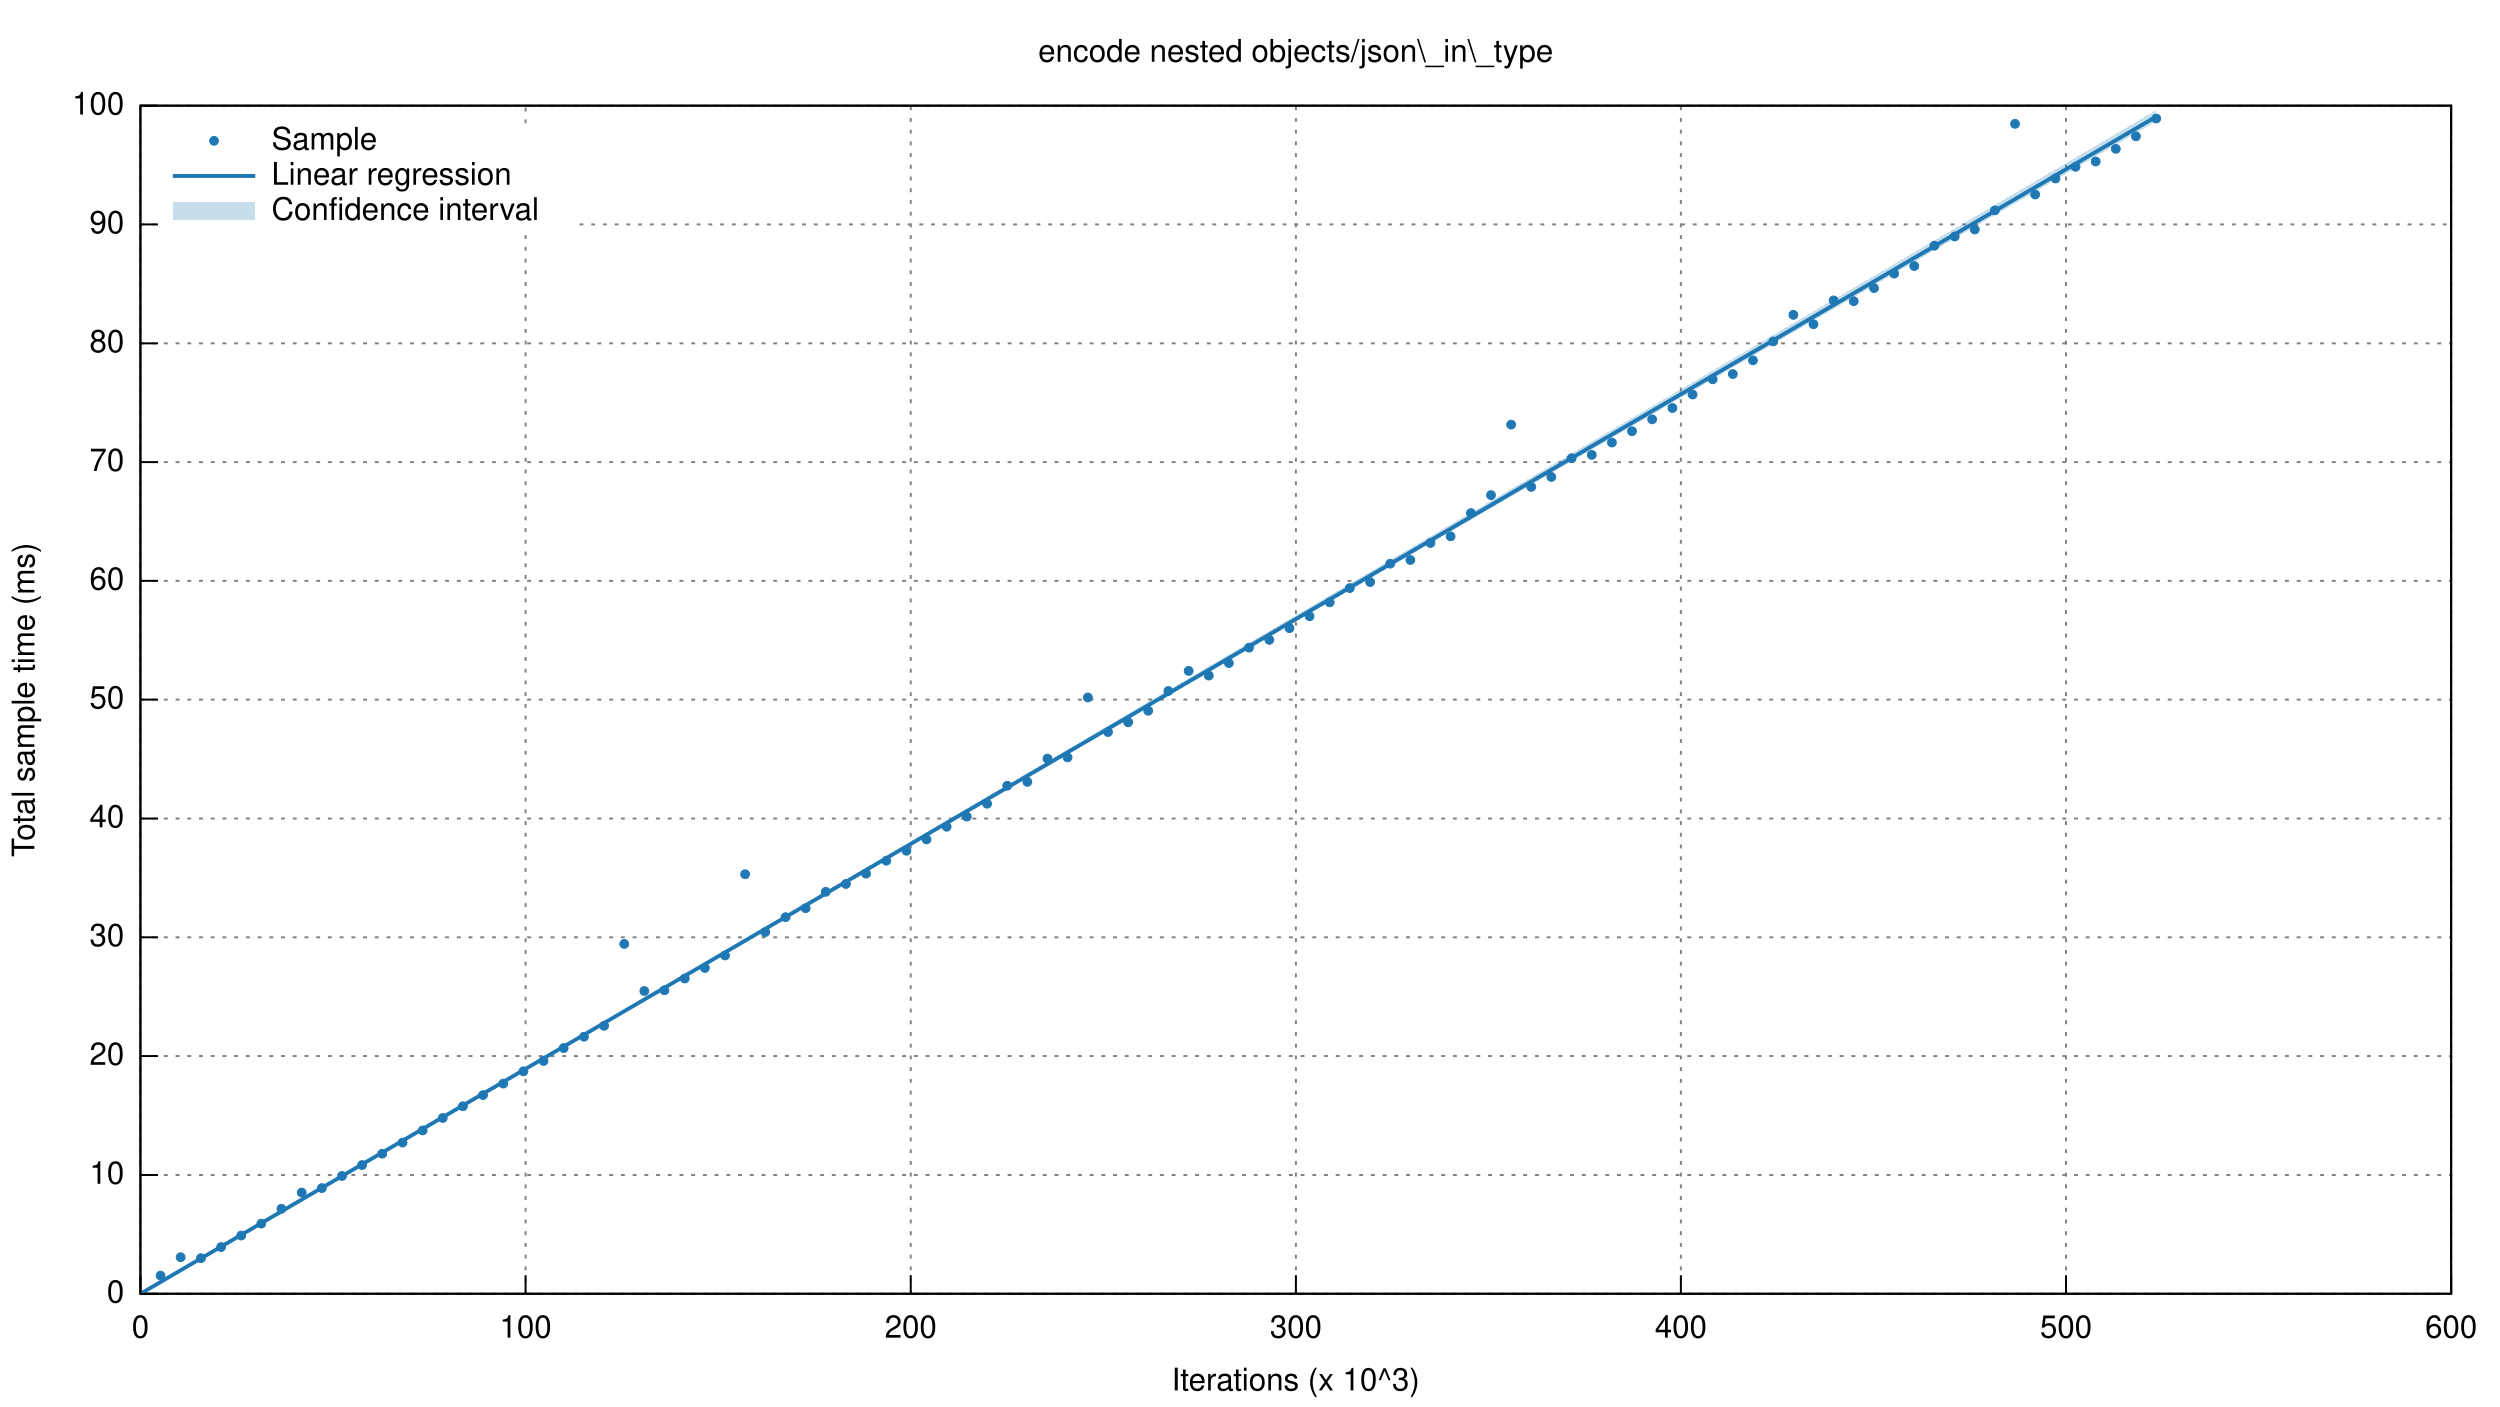
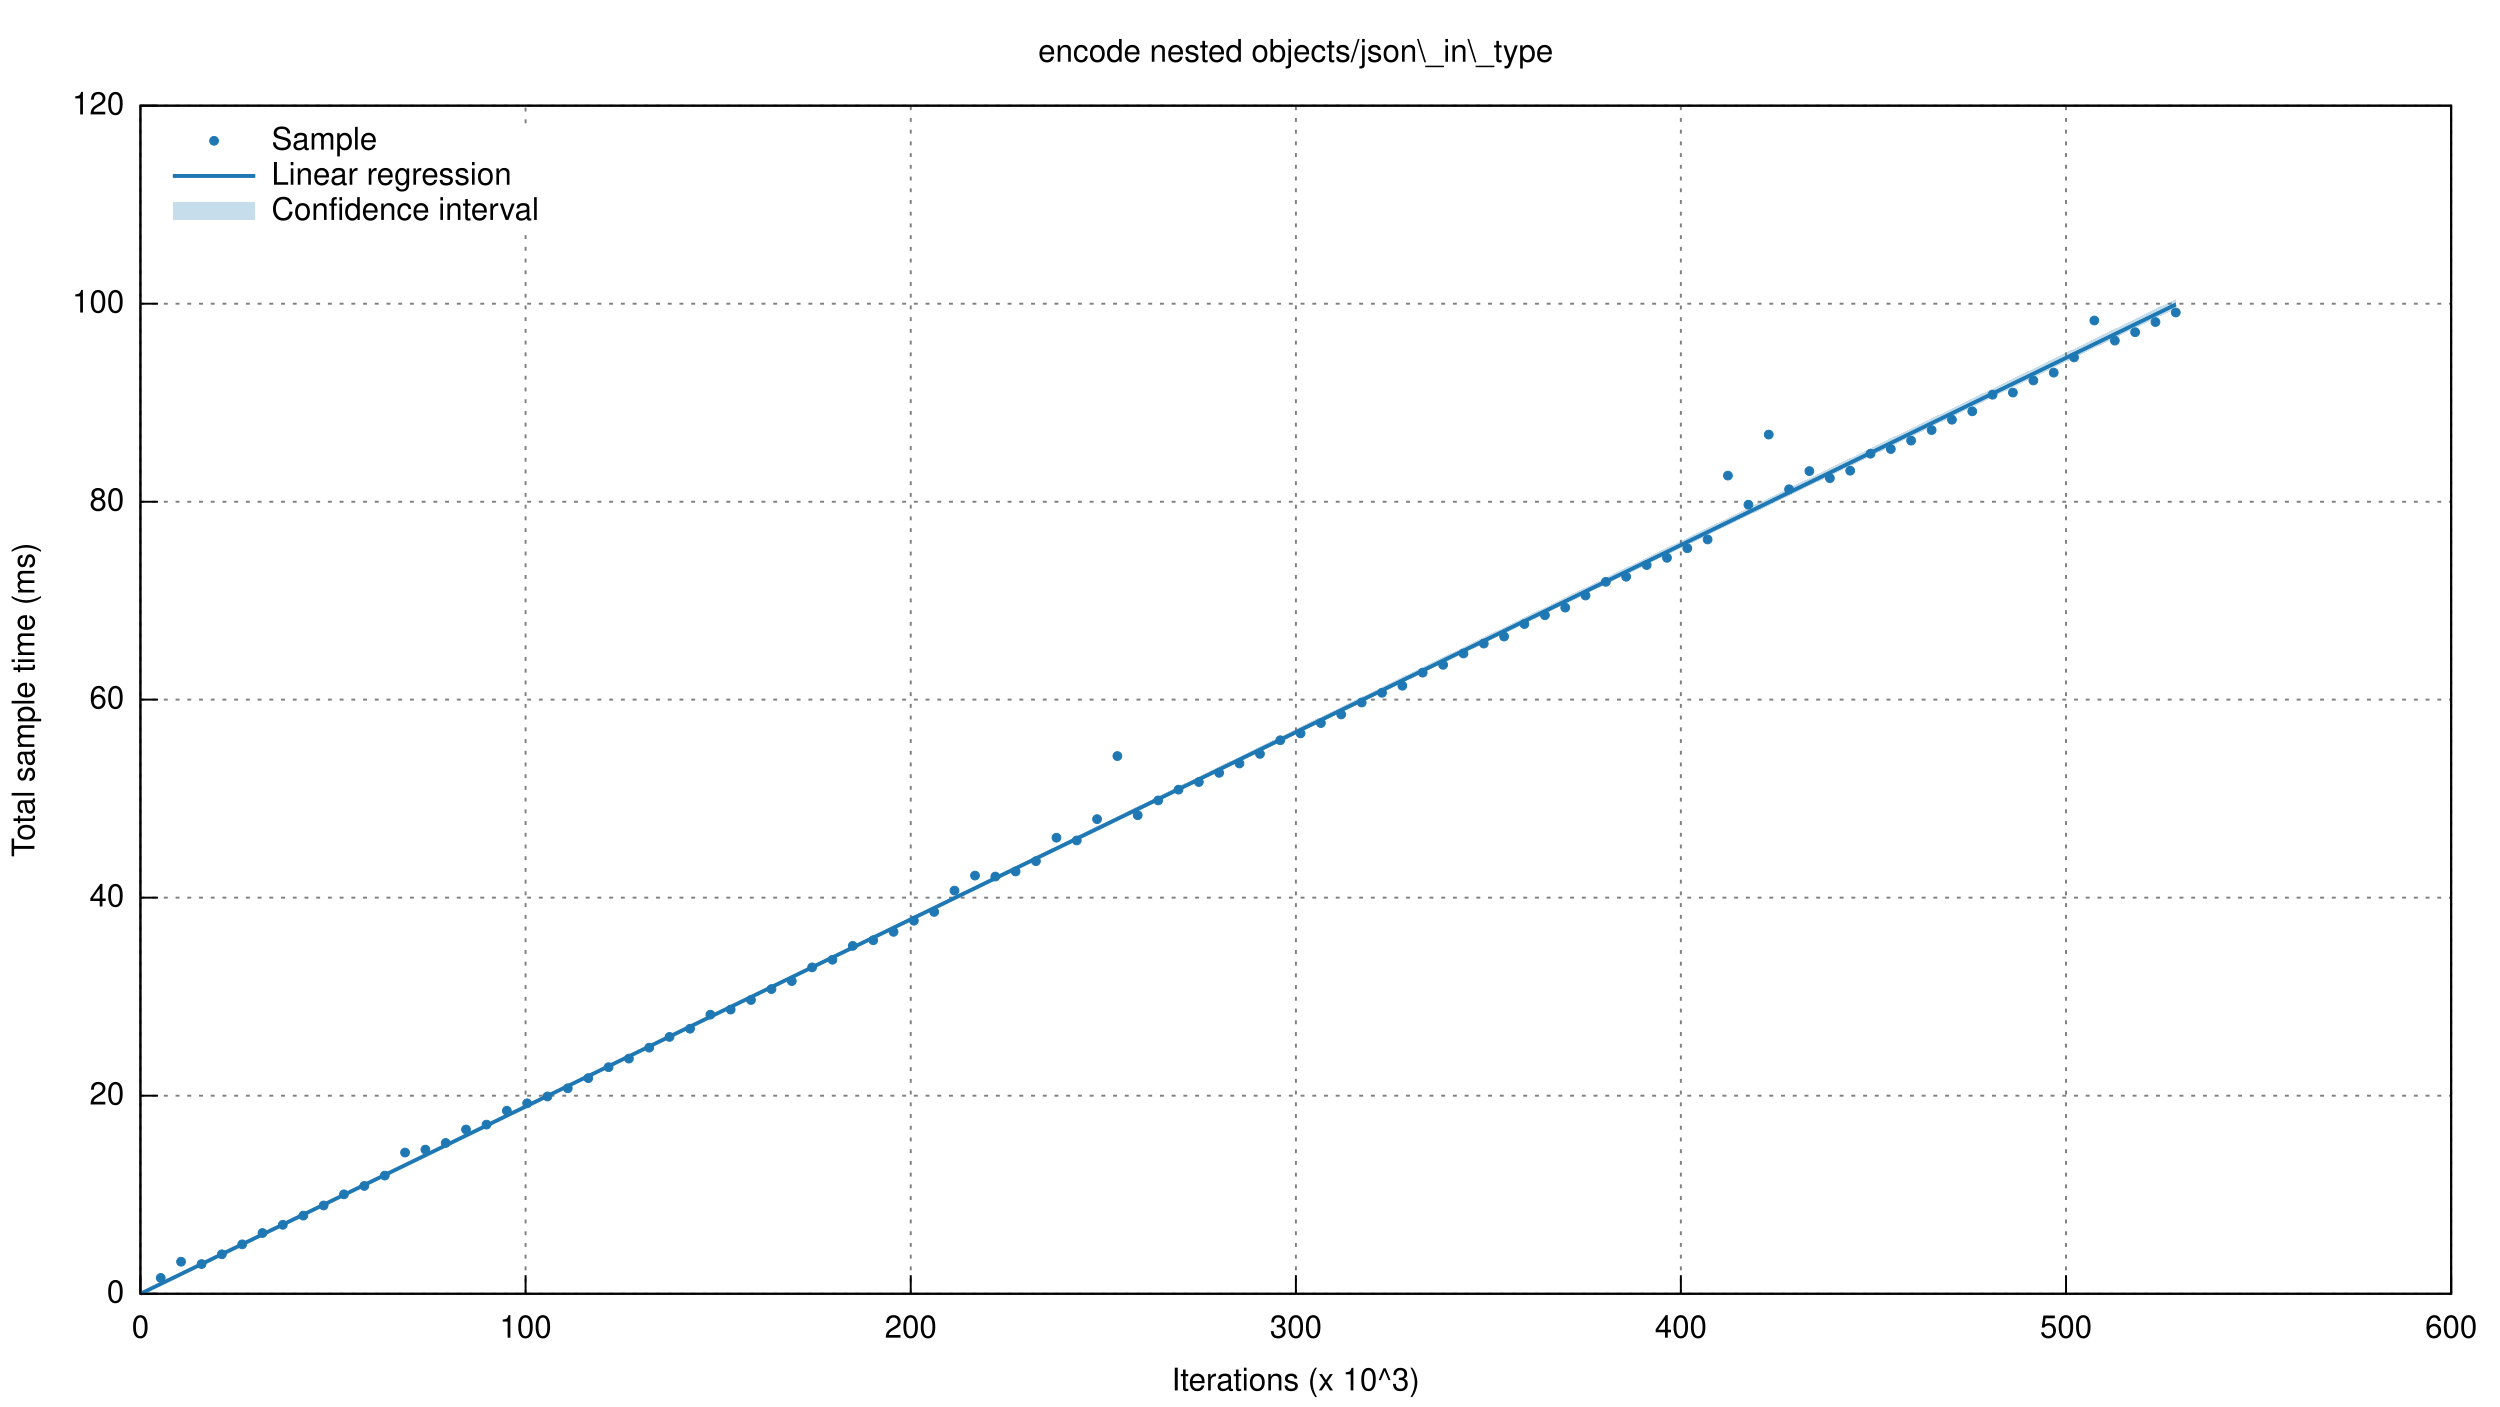
<svg xmlns="http://www.w3.org/2000/svg" xmlns:xlink="http://www.w3.org/1999/xlink" viewBox="0 0 1280 720">
  <g id="gnuplot_canvas">
    <rect x="0" y="0" width="1280" height="720" fill="none" />
    <defs>
      <circle id="gpDot" r="0.5" stroke-width="0.5" />
      <path id="gpPt0" stroke-width="0.222" stroke="currentColor" d="M-1,0 h2 M0,-1 v2" />
      <path id="gpPt1" stroke-width="0.222" stroke="currentColor" d="M-1,-1 L1,1 M1,-1 L-1,1" />
      <path id="gpPt2" stroke-width="0.222" stroke="currentColor" d="M-1,0 L1,0 M0,-1 L0,1 M-1,-1 L1,1 M-1,1 L1,-1" />
      <rect id="gpPt3" stroke-width="0.222" stroke="currentColor" x="-1" y="-1" width="2" height="2" />
      <rect id="gpPt4" stroke-width="0.222" stroke="currentColor" fill="currentColor" x="-1" y="-1" width="2" height="2" />
      <circle id="gpPt5" stroke-width="0.222" stroke="currentColor" cx="0" cy="0" r="1" />
      <use xlink:href="#gpPt5" id="gpPt6" fill="currentColor" stroke="none" />
      <path id="gpPt7" stroke-width="0.222" stroke="currentColor" d="M0,-1.33 L-1.33,0.67 L1.33,0.67 z" />
      <use xlink:href="#gpPt7" id="gpPt8" fill="currentColor" stroke="none" />
      <use xlink:href="#gpPt7" id="gpPt9" stroke="currentColor" transform="rotate(180)" />
      <use xlink:href="#gpPt9" id="gpPt10" fill="currentColor" stroke="none" />
      <use xlink:href="#gpPt3" id="gpPt11" stroke="currentColor" transform="rotate(45)" />
      <use xlink:href="#gpPt11" id="gpPt12" fill="currentColor" stroke="none" />
    </defs>
    <g style="fill:none; color:white; stroke:currentColor; stroke-width:1.00; stroke-linecap:butt; stroke-linejoin:miter">
</g>
    <g style="fill:none; color:black; stroke:currentColor; stroke-width:1.00; stroke-linecap:butt; stroke-linejoin:miter">
</g>
    <g style="fill:none; color:gray; stroke:currentColor; stroke-width:1.00; stroke-linecap:butt; stroke-linejoin:miter">
      <path stroke="gray" stroke-dasharray=" 2,4" class="gridline" d="M71.9,662.4 L1255.0,662.4  h0.01" />
    </g>
    <g style="fill:none; color:black; stroke:currentColor; stroke-width:1.00; stroke-linecap:butt; stroke-linejoin:miter">
      <path stroke="black" d="M71.9,662.4 L80.9,662.4  h0.01" />
      <g transform="translate(63.6,666.9)" style="stroke:none; fill:black; font-family:Helvetica; font-size:12.00pt; text-anchor:end">
        <text> 0</text>
      </g>
    </g>
    <g style="fill:none; color:gray; stroke:currentColor; stroke-width:1.00; stroke-linecap:butt; stroke-linejoin:miter">
-       <path stroke="gray" stroke-dasharray=" 2,4" class="gridline" d="M71.9,601.6 L1255.0,601.6  h0.01" />
-     </g>
-     <g style="fill:none; color:black; stroke:currentColor; stroke-width:1.00; stroke-linecap:butt; stroke-linejoin:miter">
-       <path stroke="black" d="M71.9,601.6 L80.9,601.6  h0.01" />
-       <g transform="translate(63.6,606.1)" style="stroke:none; fill:black; font-family:Helvetica; font-size:12.00pt; text-anchor:end">
-         <text> 10</text>
-       </g>
-     </g>
-     <g style="fill:none; color:gray; stroke:currentColor; stroke-width:1.00; stroke-linecap:butt; stroke-linejoin:miter">
-       <path stroke="gray" stroke-dasharray=" 2,4" class="gridline" d="M71.9,540.7 L1255.0,540.7  h0.01" />
-     </g>
-     <g style="fill:none; color:black; stroke:currentColor; stroke-width:1.00; stroke-linecap:butt; stroke-linejoin:miter">
-       <path stroke="black" d="M71.9,540.7 L80.9,540.7  h0.01" />
-       <g transform="translate(63.6,545.2)" style="stroke:none; fill:black; font-family:Helvetica; font-size:12.00pt; text-anchor:end">
+       <path stroke="gray" stroke-dasharray=" 2,4" class="gridline" d="M71.9,561.0 L1255.0,561.0  h0.01" />
+     </g>
+     <g style="fill:none; color:black; stroke:currentColor; stroke-width:1.00; stroke-linecap:butt; stroke-linejoin:miter">
+       <path stroke="black" d="M71.9,561.0 L80.9,561.0  h0.01" />
+       <g transform="translate(63.6,565.5)" style="stroke:none; fill:black; font-family:Helvetica; font-size:12.00pt; text-anchor:end">
        <text> 20</text>
      </g>
    </g>
    <g style="fill:none; color:gray; stroke:currentColor; stroke-width:1.00; stroke-linecap:butt; stroke-linejoin:miter">
-       <path stroke="gray" stroke-dasharray=" 2,4" class="gridline" d="M71.9,479.9 L1255.0,479.9  h0.01" />
-     </g>
-     <g style="fill:none; color:black; stroke:currentColor; stroke-width:1.00; stroke-linecap:butt; stroke-linejoin:miter">
-       <path stroke="black" d="M71.9,479.9 L80.9,479.9  h0.01" />
-       <g transform="translate(63.6,484.4)" style="stroke:none; fill:black; font-family:Helvetica; font-size:12.00pt; text-anchor:end">
-         <text> 30</text>
-       </g>
-     </g>
-     <g style="fill:none; color:gray; stroke:currentColor; stroke-width:1.00; stroke-linecap:butt; stroke-linejoin:miter">
-       <path stroke="gray" stroke-dasharray=" 2,4" class="gridline" d="M71.9,419.1 L1255.0,419.1  h0.01" />
-     </g>
-     <g style="fill:none; color:black; stroke:currentColor; stroke-width:1.00; stroke-linecap:butt; stroke-linejoin:miter">
-       <path stroke="black" d="M71.9,419.1 L80.9,419.1  h0.01" />
-       <g transform="translate(63.6,423.6)" style="stroke:none; fill:black; font-family:Helvetica; font-size:12.00pt; text-anchor:end">
+       <path stroke="gray" stroke-dasharray=" 2,4" class="gridline" d="M71.9,459.6 L1255.0,459.6  h0.01" />
+     </g>
+     <g style="fill:none; color:black; stroke:currentColor; stroke-width:1.00; stroke-linecap:butt; stroke-linejoin:miter">
+       <path stroke="black" d="M71.9,459.6 L80.9,459.6  h0.01" />
+       <g transform="translate(63.6,464.1)" style="stroke:none; fill:black; font-family:Helvetica; font-size:12.00pt; text-anchor:end">
        <text> 40</text>
      </g>
    </g>
    <g style="fill:none; color:gray; stroke:currentColor; stroke-width:1.00; stroke-linecap:butt; stroke-linejoin:miter">
      <path stroke="gray" stroke-dasharray=" 2,4" class="gridline" d="M71.9,358.2 L1255.0,358.2  h0.01" />
    </g>
    <g style="fill:none; color:black; stroke:currentColor; stroke-width:1.00; stroke-linecap:butt; stroke-linejoin:miter">
      <path stroke="black" d="M71.9,358.2 L80.9,358.2  h0.01" />
      <g transform="translate(63.6,362.7)" style="stroke:none; fill:black; font-family:Helvetica; font-size:12.00pt; text-anchor:end">
-         <text> 50</text>
-       </g>
-     </g>
-     <g style="fill:none; color:gray; stroke:currentColor; stroke-width:1.00; stroke-linecap:butt; stroke-linejoin:miter">
-       <path stroke="gray" stroke-dasharray=" 2,4" class="gridline" d="M71.9,297.4 L1255.0,297.4  h0.01" />
-     </g>
-     <g style="fill:none; color:black; stroke:currentColor; stroke-width:1.00; stroke-linecap:butt; stroke-linejoin:miter">
-       <path stroke="black" d="M71.9,297.4 L80.9,297.4  h0.01" />
-       <g transform="translate(63.6,301.9)" style="stroke:none; fill:black; font-family:Helvetica; font-size:12.00pt; text-anchor:end">
        <text> 60</text>
      </g>
    </g>
    <g style="fill:none; color:gray; stroke:currentColor; stroke-width:1.00; stroke-linecap:butt; stroke-linejoin:miter">
-       <path stroke="gray" stroke-dasharray=" 2,4" class="gridline" d="M71.9,236.6 L1255.0,236.6  h0.01" />
-     </g>
-     <g style="fill:none; color:black; stroke:currentColor; stroke-width:1.00; stroke-linecap:butt; stroke-linejoin:miter">
-       <path stroke="black" d="M71.9,236.6 L80.9,236.6  h0.01" />
-       <g transform="translate(63.6,241.1)" style="stroke:none; fill:black; font-family:Helvetica; font-size:12.00pt; text-anchor:end">
-         <text> 70</text>
-       </g>
-     </g>
-     <g style="fill:none; color:gray; stroke:currentColor; stroke-width:1.00; stroke-linecap:butt; stroke-linejoin:miter">
-       <path stroke="gray" stroke-dasharray=" 2,4" class="gridline" d="M71.9,175.8 L1255.0,175.8  h0.01" />
-     </g>
-     <g style="fill:none; color:black; stroke:currentColor; stroke-width:1.00; stroke-linecap:butt; stroke-linejoin:miter">
-       <path stroke="black" d="M71.9,175.8 L80.9,175.8  h0.01" />
-       <g transform="translate(63.6,180.3)" style="stroke:none; fill:black; font-family:Helvetica; font-size:12.00pt; text-anchor:end">
+       <path stroke="gray" stroke-dasharray=" 2,4" class="gridline" d="M71.9,256.9 L1255.0,256.9  h0.01" />
+     </g>
+     <g style="fill:none; color:black; stroke:currentColor; stroke-width:1.00; stroke-linecap:butt; stroke-linejoin:miter">
+       <path stroke="black" d="M71.9,256.9 L80.9,256.9  h0.01" />
+       <g transform="translate(63.6,261.4)" style="stroke:none; fill:black; font-family:Helvetica; font-size:12.00pt; text-anchor:end">
        <text> 80</text>
      </g>
    </g>
    <g style="fill:none; color:gray; stroke:currentColor; stroke-width:1.00; stroke-linecap:butt; stroke-linejoin:miter">
-       <path stroke="gray" stroke-dasharray=" 2,4" class="gridline" d="M71.9,114.9 L80.2,114.9 M296.7,114.9 L1255.0,114.9  h0.01" />
-     </g>
-     <g style="fill:none; color:black; stroke:currentColor; stroke-width:1.00; stroke-linecap:butt; stroke-linejoin:miter">
-       <path stroke="black" d="M71.9,114.9 L80.9,114.9  h0.01" />
-       <g transform="translate(63.6,119.4)" style="stroke:none; fill:black; font-family:Helvetica; font-size:12.00pt; text-anchor:end">
-         <text> 90</text>
+       <path stroke="gray" stroke-dasharray=" 2,4" class="gridline" d="M71.9,155.5 L1255.0,155.5  h0.01" />
+     </g>
+     <g style="fill:none; color:black; stroke:currentColor; stroke-width:1.00; stroke-linecap:butt; stroke-linejoin:miter">
+       <path stroke="black" d="M71.9,155.5 L80.9,155.5  h0.01" />
+       <g transform="translate(63.6,160.0)" style="stroke:none; fill:black; font-family:Helvetica; font-size:12.00pt; text-anchor:end">
+         <text> 100</text>
      </g>
    </g>
    <g style="fill:none; color:gray; stroke:currentColor; stroke-width:1.00; stroke-linecap:butt; stroke-linejoin:miter">
      <path stroke="gray" stroke-dasharray=" 2,4" class="gridline" d="M71.9,54.1 L1255.0,54.1  h0.01" />
    </g>
    <g style="fill:none; color:black; stroke:currentColor; stroke-width:1.00; stroke-linecap:butt; stroke-linejoin:miter">
      <path stroke="black" d="M71.9,54.1 L80.9,54.1  h0.01" />
      <g transform="translate(63.6,58.6)" style="stroke:none; fill:black; font-family:Helvetica; font-size:12.00pt; text-anchor:end">
-         <text> 100</text>
+         <text> 120</text>
      </g>
    </g>
    <g style="fill:none; color:gray; stroke:currentColor; stroke-width:1.00; stroke-linecap:butt; stroke-linejoin:miter">
      <path stroke="gray" stroke-dasharray=" 2,4" class="gridline" d="M71.9,662.4 L71.9,54.1  h0.01" />
    </g>
    <g style="fill:none; color:black; stroke:currentColor; stroke-width:1.00; stroke-linecap:butt; stroke-linejoin:miter">
      <path stroke="black" d="M71.9,662.4 L71.9,653.4  h0.01" />
      <g transform="translate(71.9,684.9)" style="stroke:none; fill:black; font-family:Helvetica; font-size:12.00pt; text-anchor:middle">
        <text> 0</text>
      </g>
    </g>
    <g style="fill:none; color:gray; stroke:currentColor; stroke-width:1.00; stroke-linecap:butt; stroke-linejoin:miter">
      <path stroke="gray" stroke-dasharray=" 2,4" class="gridline" d="M269.1,662.4 L269.1,117.1 M269.1,63.1 L269.1,54.1  h0.01" />
    </g>
    <g style="fill:none; color:black; stroke:currentColor; stroke-width:1.00; stroke-linecap:butt; stroke-linejoin:miter">
      <path stroke="black" d="M269.1,662.4 L269.1,653.4  h0.01" />
      <g transform="translate(269.1,684.9)" style="stroke:none; fill:black; font-family:Helvetica; font-size:12.00pt; text-anchor:middle">
        <text> 100</text>
      </g>
    </g>
    <g style="fill:none; color:gray; stroke:currentColor; stroke-width:1.00; stroke-linecap:butt; stroke-linejoin:miter">
      <path stroke="gray" stroke-dasharray=" 2,4" class="gridline" d="M466.3,662.4 L466.3,54.1  h0.01" />
    </g>
    <g style="fill:none; color:black; stroke:currentColor; stroke-width:1.00; stroke-linecap:butt; stroke-linejoin:miter">
      <path stroke="black" d="M466.3,662.4 L466.3,653.4  h0.01" />
      <g transform="translate(466.3,684.9)" style="stroke:none; fill:black; font-family:Helvetica; font-size:12.00pt; text-anchor:middle">
        <text> 200</text>
      </g>
    </g>
    <g style="fill:none; color:gray; stroke:currentColor; stroke-width:1.00; stroke-linecap:butt; stroke-linejoin:miter">
      <path stroke="gray" stroke-dasharray=" 2,4" class="gridline" d="M663.5,662.4 L663.5,54.1  h0.01" />
    </g>
    <g style="fill:none; color:black; stroke:currentColor; stroke-width:1.00; stroke-linecap:butt; stroke-linejoin:miter">
      <path stroke="black" d="M663.5,662.4 L663.5,653.4  h0.01" />
      <g transform="translate(663.5,684.9)" style="stroke:none; fill:black; font-family:Helvetica; font-size:12.00pt; text-anchor:middle">
        <text> 300</text>
      </g>
    </g>
    <g style="fill:none; color:gray; stroke:currentColor; stroke-width:1.00; stroke-linecap:butt; stroke-linejoin:miter">
      <path stroke="gray" stroke-dasharray=" 2,4" class="gridline" d="M860.6,662.4 L860.6,54.1  h0.01" />
    </g>
    <g style="fill:none; color:black; stroke:currentColor; stroke-width:1.00; stroke-linecap:butt; stroke-linejoin:miter">
      <path stroke="black" d="M860.6,662.4 L860.6,653.4  h0.01" />
      <g transform="translate(860.6,684.9)" style="stroke:none; fill:black; font-family:Helvetica; font-size:12.00pt; text-anchor:middle">
        <text> 400</text>
      </g>
    </g>
    <g style="fill:none; color:gray; stroke:currentColor; stroke-width:1.00; stroke-linecap:butt; stroke-linejoin:miter">
      <path stroke="gray" stroke-dasharray=" 2,4" class="gridline" d="M1057.8,662.4 L1057.8,54.1  h0.01" />
    </g>
    <g style="fill:none; color:black; stroke:currentColor; stroke-width:1.00; stroke-linecap:butt; stroke-linejoin:miter">
      <path stroke="black" d="M1057.8,662.4 L1057.8,653.4  h0.01" />
      <g transform="translate(1057.8,684.9)" style="stroke:none; fill:black; font-family:Helvetica; font-size:12.00pt; text-anchor:middle">
        <text> 500</text>
      </g>
    </g>
    <g style="fill:none; color:gray; stroke:currentColor; stroke-width:1.00; stroke-linecap:butt; stroke-linejoin:miter">
      <path stroke="gray" stroke-dasharray=" 2,4" class="gridline" d="M1255.0,662.4 L1255.0,54.1  h0.01" />
    </g>
    <g style="fill:none; color:black; stroke:currentColor; stroke-width:1.00; stroke-linecap:butt; stroke-linejoin:miter">
      <path stroke="black" d="M1255.0,662.4 L1255.0,653.4  h0.01" />
      <g transform="translate(1255.0,684.9)" style="stroke:none; fill:black; font-family:Helvetica; font-size:12.00pt; text-anchor:middle">
        <text> 600</text>
      </g>
      <path stroke="black" d="M71.9,54.1 L71.9,662.4 L1255.0,662.4 L1255.0,54.1 L71.9,54.1 Z  h0.01" />
      <g transform="translate(17.6,358.3) rotate(270)" style="stroke:none; fill:black; font-family:Helvetica; font-size:12.00pt; text-anchor:middle">
        <text>Total sample time (ms)</text>
      </g>
      <g transform="translate(663.4,711.9)" style="stroke:none; fill:black; font-family:Helvetica; font-size:12.00pt; text-anchor:middle">
        <text>Iterations (x 10^3)</text>
      </g>
      <g transform="translate(663.4,31.6)" style="stroke:none; fill:black; font-family:Helvetica; font-size:12.00pt; text-anchor:middle">
        <text>encode nested objects/json\_in\_type</text>
      </g>
    </g>
    <g id="gnuplot_plot_1">
      <g style="fill:none; color:red; stroke:currentColor; stroke-width:1.00; stroke-linecap:butt; stroke-linejoin:miter">
        <g transform="translate(139.0,76.6)" style="stroke:none; fill:black; font-family:Helvetica; font-size:12.00pt; text-anchor:start">
          <text>Sample</text>
        </g>
-         <use xlink:href="#gpPt6" transform="translate(82.2,653.1) scale(2.25)" color="rgb( 31, 120, 180)" />
-         <use xlink:href="#gpPt6" transform="translate(92.5,643.7) scale(2.25)" color="rgb( 31, 120, 180)" />
-         <use xlink:href="#gpPt6" transform="translate(102.9,644.2) scale(2.25)" color="rgb( 31, 120, 180)" />
-         <use xlink:href="#gpPt6" transform="translate(113.2,638.5) scale(2.25)" color="rgb( 31, 120, 180)" />
-         <use xlink:href="#gpPt6" transform="translate(123.5,632.6) scale(2.25)" color="rgb( 31, 120, 180)" />
-         <use xlink:href="#gpPt6" transform="translate(133.8,626.5) scale(2.25)" color="rgb( 31, 120, 180)" />
-         <use xlink:href="#gpPt6" transform="translate(144.1,618.9) scale(2.25)" color="rgb( 31, 120, 180)" />
-         <use xlink:href="#gpPt6" transform="translate(154.5,610.6) scale(2.25)" color="rgb( 31, 120, 180)" />
-         <use xlink:href="#gpPt6" transform="translate(164.8,608.3) scale(2.25)" color="rgb( 31, 120, 180)" />
-         <use xlink:href="#gpPt6" transform="translate(175.1,602.1) scale(2.25)" color="rgb( 31, 120, 180)" />
-         <use xlink:href="#gpPt6" transform="translate(185.4,596.5) scale(2.25)" color="rgb( 31, 120, 180)" />
-         <use xlink:href="#gpPt6" transform="translate(195.7,590.7) scale(2.25)" color="rgb( 31, 120, 180)" />
-         <use xlink:href="#gpPt6" transform="translate(206.1,585.0) scale(2.25)" color="rgb( 31, 120, 180)" />
-         <use xlink:href="#gpPt6" transform="translate(216.4,578.8) scale(2.25)" color="rgb( 31, 120, 180)" />
-         <use xlink:href="#gpPt6" transform="translate(226.7,572.4) scale(2.25)" color="rgb( 31, 120, 180)" />
-         <use xlink:href="#gpPt6" transform="translate(237.0,566.4) scale(2.25)" color="rgb( 31, 120, 180)" />
-         <use xlink:href="#gpPt6" transform="translate(247.3,560.7) scale(2.25)" color="rgb( 31, 120, 180)" />
-         <use xlink:href="#gpPt6" transform="translate(257.7,554.8) scale(2.25)" color="rgb( 31, 120, 180)" />
-         <use xlink:href="#gpPt6" transform="translate(268.0,548.5) scale(2.25)" color="rgb( 31, 120, 180)" />
-         <use xlink:href="#gpPt6" transform="translate(278.3,543.2) scale(2.25)" color="rgb( 31, 120, 180)" />
-         <use xlink:href="#gpPt6" transform="translate(288.6,536.6) scale(2.25)" color="rgb( 31, 120, 180)" />
-         <use xlink:href="#gpPt6" transform="translate(299.0,530.8) scale(2.25)" color="rgb( 31, 120, 180)" />
-         <use xlink:href="#gpPt6" transform="translate(309.3,525.2) scale(2.25)" color="rgb( 31, 120, 180)" />
-         <use xlink:href="#gpPt6" transform="translate(319.6,483.3) scale(2.25)" color="rgb( 31, 120, 180)" />
-         <use xlink:href="#gpPt6" transform="translate(329.9,507.4) scale(2.25)" color="rgb( 31, 120, 180)" />
-         <use xlink:href="#gpPt6" transform="translate(340.2,507.0) scale(2.25)" color="rgb( 31, 120, 180)" />
-         <use xlink:href="#gpPt6" transform="translate(350.6,501.0) scale(2.25)" color="rgb( 31, 120, 180)" />
-         <use xlink:href="#gpPt6" transform="translate(360.9,495.6) scale(2.25)" color="rgb( 31, 120, 180)" />
-         <use xlink:href="#gpPt6" transform="translate(371.2,489.2) scale(2.25)" color="rgb( 31, 120, 180)" />
-         <use xlink:href="#gpPt6" transform="translate(381.5,447.6) scale(2.25)" color="rgb( 31, 120, 180)" />
-         <use xlink:href="#gpPt6" transform="translate(391.8,477.2) scale(2.25)" color="rgb( 31, 120, 180)" />
-         <use xlink:href="#gpPt6" transform="translate(402.2,469.6) scale(2.25)" color="rgb( 31, 120, 180)" />
-         <use xlink:href="#gpPt6" transform="translate(412.5,465.0) scale(2.25)" color="rgb( 31, 120, 180)" />
-         <use xlink:href="#gpPt6" transform="translate(422.8,456.6) scale(2.25)" color="rgb( 31, 120, 180)" />
-         <use xlink:href="#gpPt6" transform="translate(433.1,452.6) scale(2.25)" color="rgb( 31, 120, 180)" />
-         <use xlink:href="#gpPt6" transform="translate(443.4,447.3) scale(2.25)" color="rgb( 31, 120, 180)" />
-         <use xlink:href="#gpPt6" transform="translate(453.8,440.7) scale(2.25)" color="rgb( 31, 120, 180)" />
-         <use xlink:href="#gpPt6" transform="translate(464.1,435.6) scale(2.25)" color="rgb( 31, 120, 180)" />
-         <use xlink:href="#gpPt6" transform="translate(474.4,429.8) scale(2.25)" color="rgb( 31, 120, 180)" />
-         <use xlink:href="#gpPt6" transform="translate(484.7,423.3) scale(2.25)" color="rgb( 31, 120, 180)" />
-         <use xlink:href="#gpPt6" transform="translate(495.0,418.1) scale(2.25)" color="rgb( 31, 120, 180)" />
-         <use xlink:href="#gpPt6" transform="translate(505.4,411.5) scale(2.25)" color="rgb( 31, 120, 180)" />
-         <use xlink:href="#gpPt6" transform="translate(515.7,402.3) scale(2.25)" color="rgb( 31, 120, 180)" />
-         <use xlink:href="#gpPt6" transform="translate(526.0,400.3) scale(2.25)" color="rgb( 31, 120, 180)" />
-         <use xlink:href="#gpPt6" transform="translate(536.3,388.4) scale(2.25)" color="rgb( 31, 120, 180)" />
-         <use xlink:href="#gpPt6" transform="translate(546.6,387.8) scale(2.25)" color="rgb( 31, 120, 180)" />
-         <use xlink:href="#gpPt6" transform="translate(557.0,357.1) scale(2.25)" color="rgb( 31, 120, 180)" />
-         <use xlink:href="#gpPt6" transform="translate(567.3,374.8) scale(2.25)" color="rgb( 31, 120, 180)" />
-         <use xlink:href="#gpPt6" transform="translate(577.6,369.8) scale(2.25)" color="rgb( 31, 120, 180)" />
-         <use xlink:href="#gpPt6" transform="translate(587.9,363.9) scale(2.25)" color="rgb( 31, 120, 180)" />
-         <use xlink:href="#gpPt6" transform="translate(598.2,353.8) scale(2.25)" color="rgb( 31, 120, 180)" />
-         <use xlink:href="#gpPt6" transform="translate(608.6,343.5) scale(2.25)" color="rgb( 31, 120, 180)" />
-         <use xlink:href="#gpPt6" transform="translate(618.9,345.9) scale(2.25)" color="rgb( 31, 120, 180)" />
-         <use xlink:href="#gpPt6" transform="translate(629.2,339.5) scale(2.25)" color="rgb( 31, 120, 180)" />
-         <use xlink:href="#gpPt6" transform="translate(639.5,331.6) scale(2.25)" color="rgb( 31, 120, 180)" />
-         <use xlink:href="#gpPt6" transform="translate(649.9,327.6) scale(2.25)" color="rgb( 31, 120, 180)" />
-         <use xlink:href="#gpPt6" transform="translate(660.2,321.6) scale(2.25)" color="rgb( 31, 120, 180)" />
-         <use xlink:href="#gpPt6" transform="translate(670.5,315.5) scale(2.25)" color="rgb( 31, 120, 180)" />
-         <use xlink:href="#gpPt6" transform="translate(680.8,308.4) scale(2.25)" color="rgb( 31, 120, 180)" />
-         <use xlink:href="#gpPt6" transform="translate(691.1,301.1) scale(2.25)" color="rgb( 31, 120, 180)" />
-         <use xlink:href="#gpPt6" transform="translate(701.5,298.0) scale(2.25)" color="rgb( 31, 120, 180)" />
-         <use xlink:href="#gpPt6" transform="translate(711.8,288.6) scale(2.25)" color="rgb( 31, 120, 180)" />
-         <use xlink:href="#gpPt6" transform="translate(722.1,286.7) scale(2.25)" color="rgb( 31, 120, 180)" />
-         <use xlink:href="#gpPt6" transform="translate(732.4,278.0) scale(2.25)" color="rgb( 31, 120, 180)" />
-         <use xlink:href="#gpPt6" transform="translate(742.7,274.6) scale(2.25)" color="rgb( 31, 120, 180)" />
-         <use xlink:href="#gpPt6" transform="translate(753.1,262.7) scale(2.25)" color="rgb( 31, 120, 180)" />
-         <use xlink:href="#gpPt6" transform="translate(763.4,253.5) scale(2.25)" color="rgb( 31, 120, 180)" />
-         <use xlink:href="#gpPt6" transform="translate(773.7,217.4) scale(2.25)" color="rgb( 31, 120, 180)" />
-         <use xlink:href="#gpPt6" transform="translate(784.0,249.3) scale(2.25)" color="rgb( 31, 120, 180)" />
-         <use xlink:href="#gpPt6" transform="translate(794.3,244.2) scale(2.25)" color="rgb( 31, 120, 180)" />
-         <use xlink:href="#gpPt6" transform="translate(804.7,234.6) scale(2.25)" color="rgb( 31, 120, 180)" />
-         <use xlink:href="#gpPt6" transform="translate(815.0,232.9) scale(2.25)" color="rgb( 31, 120, 180)" />
-         <use xlink:href="#gpPt6" transform="translate(825.3,226.6) scale(2.25)" color="rgb( 31, 120, 180)" />
-         <use xlink:href="#gpPt6" transform="translate(835.6,220.8) scale(2.25)" color="rgb( 31, 120, 180)" />
-         <use xlink:href="#gpPt6" transform="translate(845.9,214.7) scale(2.25)" color="rgb( 31, 120, 180)" />
-         <use xlink:href="#gpPt6" transform="translate(856.3,208.9) scale(2.25)" color="rgb( 31, 120, 180)" />
-         <use xlink:href="#gpPt6" transform="translate(866.6,202.0) scale(2.25)" color="rgb( 31, 120, 180)" />
-         <use xlink:href="#gpPt6" transform="translate(876.9,194.2) scale(2.25)" color="rgb( 31, 120, 180)" />
-         <use xlink:href="#gpPt6" transform="translate(887.2,191.5) scale(2.25)" color="rgb( 31, 120, 180)" />
-         <use xlink:href="#gpPt6" transform="translate(897.5,184.5) scale(2.25)" color="rgb( 31, 120, 180)" />
-         <use xlink:href="#gpPt6" transform="translate(907.9,174.8) scale(2.25)" color="rgb( 31, 120, 180)" />
-         <use xlink:href="#gpPt6" transform="translate(918.2,161.2) scale(2.25)" color="rgb( 31, 120, 180)" />
-         <use xlink:href="#gpPt6" transform="translate(928.5,166.0) scale(2.25)" color="rgb( 31, 120, 180)" />
-         <use xlink:href="#gpPt6" transform="translate(938.8,153.8) scale(2.25)" color="rgb( 31, 120, 180)" />
-         <use xlink:href="#gpPt6" transform="translate(949.1,154.2) scale(2.25)" color="rgb( 31, 120, 180)" />
-         <use xlink:href="#gpPt6" transform="translate(959.5,147.5) scale(2.25)" color="rgb( 31, 120, 180)" />
-         <use xlink:href="#gpPt6" transform="translate(969.8,140.1) scale(2.25)" color="rgb( 31, 120, 180)" />
-         <use xlink:href="#gpPt6" transform="translate(980.1,136.2) scale(2.25)" color="rgb( 31, 120, 180)" />
-         <use xlink:href="#gpPt6" transform="translate(990.4,125.8) scale(2.25)" color="rgb( 31, 120, 180)" />
-         <use xlink:href="#gpPt6" transform="translate(1000.8,121.1) scale(2.25)" color="rgb( 31, 120, 180)" />
-         <use xlink:href="#gpPt6" transform="translate(1011.1,117.5) scale(2.25)" color="rgb( 31, 120, 180)" />
-         <use xlink:href="#gpPt6" transform="translate(1021.4,107.7) scale(2.25)" color="rgb( 31, 120, 180)" />
-         <use xlink:href="#gpPt6" transform="translate(1031.7,63.4) scale(2.25)" color="rgb( 31, 120, 180)" />
-         <use xlink:href="#gpPt6" transform="translate(1042.0,99.6) scale(2.25)" color="rgb( 31, 120, 180)" />
-         <use xlink:href="#gpPt6" transform="translate(1052.4,91.4) scale(2.25)" color="rgb( 31, 120, 180)" />
-         <use xlink:href="#gpPt6" transform="translate(1062.7,85.4) scale(2.25)" color="rgb( 31, 120, 180)" />
-         <use xlink:href="#gpPt6" transform="translate(1073.0,82.7) scale(2.25)" color="rgb( 31, 120, 180)" />
-         <use xlink:href="#gpPt6" transform="translate(1083.3,76.2) scale(2.25)" color="rgb( 31, 120, 180)" />
-         <use xlink:href="#gpPt6" transform="translate(1093.6,69.8) scale(2.25)" color="rgb( 31, 120, 180)" />
-         <use xlink:href="#gpPt6" transform="translate(1104.0,60.7) scale(2.25)" color="rgb( 31, 120, 180)" />
+         <use xlink:href="#gpPt6" transform="translate(82.3,654.3) scale(2.25)" color="rgb( 31, 120, 180)" />
+         <use xlink:href="#gpPt6" transform="translate(92.7,646.0) scale(2.25)" color="rgb( 31, 120, 180)" />
+         <use xlink:href="#gpPt6" transform="translate(103.2,647.2) scale(2.25)" color="rgb( 31, 120, 180)" />
+         <use xlink:href="#gpPt6" transform="translate(113.6,642.2) scale(2.25)" color="rgb( 31, 120, 180)" />
+         <use xlink:href="#gpPt6" transform="translate(124.0,637.1) scale(2.25)" color="rgb( 31, 120, 180)" />
+         <use xlink:href="#gpPt6" transform="translate(134.4,631.3) scale(2.25)" color="rgb( 31, 120, 180)" />
+         <use xlink:href="#gpPt6" transform="translate(144.8,627.1) scale(2.25)" color="rgb( 31, 120, 180)" />
+         <use xlink:href="#gpPt6" transform="translate(155.3,622.4) scale(2.25)" color="rgb( 31, 120, 180)" />
+         <use xlink:href="#gpPt6" transform="translate(165.7,617.2) scale(2.25)" color="rgb( 31, 120, 180)" />
+         <use xlink:href="#gpPt6" transform="translate(176.1,611.5) scale(2.25)" color="rgb( 31, 120, 180)" />
+         <use xlink:href="#gpPt6" transform="translate(186.5,607.2) scale(2.25)" color="rgb( 31, 120, 180)" />
+         <use xlink:href="#gpPt6" transform="translate(197.0,601.9) scale(2.25)" color="rgb( 31, 120, 180)" />
+         <use xlink:href="#gpPt6" transform="translate(207.4,590.1) scale(2.25)" color="rgb( 31, 120, 180)" />
+         <use xlink:href="#gpPt6" transform="translate(217.8,588.6) scale(2.25)" color="rgb( 31, 120, 180)" />
+         <use xlink:href="#gpPt6" transform="translate(228.2,585.2) scale(2.25)" color="rgb( 31, 120, 180)" />
+         <use xlink:href="#gpPt6" transform="translate(238.6,578.3) scale(2.25)" color="rgb( 31, 120, 180)" />
+         <use xlink:href="#gpPt6" transform="translate(249.1,575.8) scale(2.25)" color="rgb( 31, 120, 180)" />
+         <use xlink:href="#gpPt6" transform="translate(259.5,568.7) scale(2.25)" color="rgb( 31, 120, 180)" />
+         <use xlink:href="#gpPt6" transform="translate(269.9,564.9) scale(2.25)" color="rgb( 31, 120, 180)" />
+         <use xlink:href="#gpPt6" transform="translate(280.3,561.4) scale(2.25)" color="rgb( 31, 120, 180)" />
+         <use xlink:href="#gpPt6" transform="translate(290.7,557.2) scale(2.25)" color="rgb( 31, 120, 180)" />
+         <use xlink:href="#gpPt6" transform="translate(301.2,552.0) scale(2.25)" color="rgb( 31, 120, 180)" />
+         <use xlink:href="#gpPt6" transform="translate(311.6,546.4) scale(2.25)" color="rgb( 31, 120, 180)" />
+         <use xlink:href="#gpPt6" transform="translate(322.0,542.0) scale(2.25)" color="rgb( 31, 120, 180)" />
+         <use xlink:href="#gpPt6" transform="translate(332.4,536.4) scale(2.25)" color="rgb( 31, 120, 180)" />
+         <use xlink:href="#gpPt6" transform="translate(342.8,530.9) scale(2.25)" color="rgb( 31, 120, 180)" />
+         <use xlink:href="#gpPt6" transform="translate(353.3,526.7) scale(2.25)" color="rgb( 31, 120, 180)" />
+         <use xlink:href="#gpPt6" transform="translate(363.7,519.5) scale(2.25)" color="rgb( 31, 120, 180)" />
+         <use xlink:href="#gpPt6" transform="translate(374.1,516.9) scale(2.25)" color="rgb( 31, 120, 180)" />
+         <use xlink:href="#gpPt6" transform="translate(384.5,512.0) scale(2.25)" color="rgb( 31, 120, 180)" />
+         <use xlink:href="#gpPt6" transform="translate(395.0,506.4) scale(2.25)" color="rgb( 31, 120, 180)" />
+         <use xlink:href="#gpPt6" transform="translate(405.4,502.3) scale(2.25)" color="rgb( 31, 120, 180)" />
+         <use xlink:href="#gpPt6" transform="translate(415.8,495.3) scale(2.25)" color="rgb( 31, 120, 180)" />
+         <use xlink:href="#gpPt6" transform="translate(426.2,491.4) scale(2.25)" color="rgb( 31, 120, 180)" />
+         <use xlink:href="#gpPt6" transform="translate(436.6,484.3) scale(2.25)" color="rgb( 31, 120, 180)" />
+         <use xlink:href="#gpPt6" transform="translate(447.1,481.4) scale(2.25)" color="rgb( 31, 120, 180)" />
+         <use xlink:href="#gpPt6" transform="translate(457.5,477.1) scale(2.25)" color="rgb( 31, 120, 180)" />
+         <use xlink:href="#gpPt6" transform="translate(467.9,471.4) scale(2.25)" color="rgb( 31, 120, 180)" />
+         <use xlink:href="#gpPt6" transform="translate(478.3,466.9) scale(2.25)" color="rgb( 31, 120, 180)" />
+         <use xlink:href="#gpPt6" transform="translate(488.7,456.0) scale(2.25)" color="rgb( 31, 120, 180)" />
+         <use xlink:href="#gpPt6" transform="translate(499.2,448.3) scale(2.25)" color="rgb( 31, 120, 180)" />
+         <use xlink:href="#gpPt6" transform="translate(509.6,448.8) scale(2.25)" color="rgb( 31, 120, 180)" />
+         <use xlink:href="#gpPt6" transform="translate(520.0,446.2) scale(2.25)" color="rgb( 31, 120, 180)" />
+         <use xlink:href="#gpPt6" transform="translate(530.4,440.9) scale(2.25)" color="rgb( 31, 120, 180)" />
+         <use xlink:href="#gpPt6" transform="translate(540.9,428.9) scale(2.25)" color="rgb( 31, 120, 180)" />
+         <use xlink:href="#gpPt6" transform="translate(551.3,430.3) scale(2.25)" color="rgb( 31, 120, 180)" />
+         <use xlink:href="#gpPt6" transform="translate(561.7,419.4) scale(2.25)" color="rgb( 31, 120, 180)" />
+         <use xlink:href="#gpPt6" transform="translate(572.1,387.1) scale(2.25)" color="rgb( 31, 120, 180)" />
+         <use xlink:href="#gpPt6" transform="translate(582.5,417.4) scale(2.25)" color="rgb( 31, 120, 180)" />
+         <use xlink:href="#gpPt6" transform="translate(593.0,409.8) scale(2.25)" color="rgb( 31, 120, 180)" />
+         <use xlink:href="#gpPt6" transform="translate(603.4,404.3) scale(2.25)" color="rgb( 31, 120, 180)" />
+         <use xlink:href="#gpPt6" transform="translate(613.8,400.4) scale(2.25)" color="rgb( 31, 120, 180)" />
+         <use xlink:href="#gpPt6" transform="translate(624.2,395.7) scale(2.25)" color="rgb( 31, 120, 180)" />
+         <use xlink:href="#gpPt6" transform="translate(634.6,390.9) scale(2.25)" color="rgb( 31, 120, 180)" />
+         <use xlink:href="#gpPt6" transform="translate(645.1,386.0) scale(2.25)" color="rgb( 31, 120, 180)" />
+         <use xlink:href="#gpPt6" transform="translate(655.5,379.0) scale(2.25)" color="rgb( 31, 120, 180)" />
+         <use xlink:href="#gpPt6" transform="translate(665.9,375.5) scale(2.25)" color="rgb( 31, 120, 180)" />
+         <use xlink:href="#gpPt6" transform="translate(676.3,370.2) scale(2.25)" color="rgb( 31, 120, 180)" />
+         <use xlink:href="#gpPt6" transform="translate(686.7,365.8) scale(2.25)" color="rgb( 31, 120, 180)" />
+         <use xlink:href="#gpPt6" transform="translate(697.2,359.7) scale(2.25)" color="rgb( 31, 120, 180)" />
+         <use xlink:href="#gpPt6" transform="translate(707.6,354.7) scale(2.25)" color="rgb( 31, 120, 180)" />
+         <use xlink:href="#gpPt6" transform="translate(718.0,351.1) scale(2.25)" color="rgb( 31, 120, 180)" />
+         <use xlink:href="#gpPt6" transform="translate(728.4,344.4) scale(2.25)" color="rgb( 31, 120, 180)" />
+         <use xlink:href="#gpPt6" transform="translate(738.9,340.4) scale(2.25)" color="rgb( 31, 120, 180)" />
+         <use xlink:href="#gpPt6" transform="translate(749.3,334.6) scale(2.25)" color="rgb( 31, 120, 180)" />
+         <use xlink:href="#gpPt6" transform="translate(759.7,329.5) scale(2.25)" color="rgb( 31, 120, 180)" />
+         <use xlink:href="#gpPt6" transform="translate(770.1,325.9) scale(2.25)" color="rgb( 31, 120, 180)" />
+         <use xlink:href="#gpPt6" transform="translate(780.5,319.5) scale(2.25)" color="rgb( 31, 120, 180)" />
+         <use xlink:href="#gpPt6" transform="translate(791.0,315.0) scale(2.25)" color="rgb( 31, 120, 180)" />
+         <use xlink:href="#gpPt6" transform="translate(801.4,311.1) scale(2.25)" color="rgb( 31, 120, 180)" />
+         <use xlink:href="#gpPt6" transform="translate(811.8,304.9) scale(2.25)" color="rgb( 31, 120, 180)" />
+         <use xlink:href="#gpPt6" transform="translate(822.2,297.9) scale(2.25)" color="rgb( 31, 120, 180)" />
+         <use xlink:href="#gpPt6" transform="translate(832.6,295.3) scale(2.25)" color="rgb( 31, 120, 180)" />
+         <use xlink:href="#gpPt6" transform="translate(843.1,289.3) scale(2.25)" color="rgb( 31, 120, 180)" />
+         <use xlink:href="#gpPt6" transform="translate(853.5,285.6) scale(2.25)" color="rgb( 31, 120, 180)" />
+         <use xlink:href="#gpPt6" transform="translate(863.9,280.7) scale(2.25)" color="rgb( 31, 120, 180)" />
+         <use xlink:href="#gpPt6" transform="translate(874.3,276.2) scale(2.25)" color="rgb( 31, 120, 180)" />
+         <use xlink:href="#gpPt6" transform="translate(884.7,243.5) scale(2.25)" color="rgb( 31, 120, 180)" />
+         <use xlink:href="#gpPt6" transform="translate(895.2,258.4) scale(2.25)" color="rgb( 31, 120, 180)" />
+         <use xlink:href="#gpPt6" transform="translate(905.6,222.5) scale(2.25)" color="rgb( 31, 120, 180)" />
+         <use xlink:href="#gpPt6" transform="translate(916.0,250.5) scale(2.25)" color="rgb( 31, 120, 180)" />
+         <use xlink:href="#gpPt6" transform="translate(926.4,241.2) scale(2.25)" color="rgb( 31, 120, 180)" />
+         <use xlink:href="#gpPt6" transform="translate(936.9,244.8) scale(2.25)" color="rgb( 31, 120, 180)" />
+         <use xlink:href="#gpPt6" transform="translate(947.3,241.0) scale(2.25)" color="rgb( 31, 120, 180)" />
+         <use xlink:href="#gpPt6" transform="translate(957.7,232.3) scale(2.25)" color="rgb( 31, 120, 180)" />
+         <use xlink:href="#gpPt6" transform="translate(968.1,229.9) scale(2.25)" color="rgb( 31, 120, 180)" />
+         <use xlink:href="#gpPt6" transform="translate(978.5,225.6) scale(2.25)" color="rgb( 31, 120, 180)" />
+         <use xlink:href="#gpPt6" transform="translate(989.0,220.2) scale(2.25)" color="rgb( 31, 120, 180)" />
+         <use xlink:href="#gpPt6" transform="translate(999.4,214.9) scale(2.25)" color="rgb( 31, 120, 180)" />
+         <use xlink:href="#gpPt6" transform="translate(1009.8,210.6) scale(2.25)" color="rgb( 31, 120, 180)" />
+         <use xlink:href="#gpPt6" transform="translate(1020.2,202.1) scale(2.25)" color="rgb( 31, 120, 180)" />
+         <use xlink:href="#gpPt6" transform="translate(1030.6,201.0) scale(2.25)" color="rgb( 31, 120, 180)" />
+         <use xlink:href="#gpPt6" transform="translate(1041.1,194.8) scale(2.25)" color="rgb( 31, 120, 180)" />
+         <use xlink:href="#gpPt6" transform="translate(1051.5,190.8) scale(2.25)" color="rgb( 31, 120, 180)" />
+         <use xlink:href="#gpPt6" transform="translate(1061.9,183.0) scale(2.25)" color="rgb( 31, 120, 180)" />
+         <use xlink:href="#gpPt6" transform="translate(1072.3,164.1) scale(2.25)" color="rgb( 31, 120, 180)" />
+         <use xlink:href="#gpPt6" transform="translate(1082.8,174.4) scale(2.25)" color="rgb( 31, 120, 180)" />
+         <use xlink:href="#gpPt6" transform="translate(1093.2,170.1) scale(2.25)" color="rgb( 31, 120, 180)" />
+         <use xlink:href="#gpPt6" transform="translate(1103.6,164.9) scale(2.25)" color="rgb( 31, 120, 180)" />
+         <use xlink:href="#gpPt6" transform="translate(1114.0,160.0) scale(2.25)" color="rgb( 31, 120, 180)" />
        <use xlink:href="#gpPt6" transform="translate(109.6,72.1) scale(2.25)" color="rgb( 31, 120, 180)" />
      </g>
    </g>
    <g id="gnuplot_plot_2">
      <g style="fill:none; color:white; stroke:rgb( 31, 120, 180); stroke-width:2.00; stroke-linecap:butt; stroke-linejoin:miter">
</g>
      <g style="fill:none; color:red; stroke:currentColor; stroke-width:2.00; stroke-linecap:butt; stroke-linejoin:miter">
        <g transform="translate(139.0,94.6)" style="stroke:none; fill:black; font-family:Helvetica; font-size:12.00pt; text-anchor:start">
          <text>Linear regression</text>
        </g>
-         <path stroke="rgb( 31, 120, 180)" d="M88.5,90.1 L130.7,90.1 M71.9,662.4 L1104.0,59.7  h0.01" />
+         <path stroke="rgb( 31, 120, 180)" d="M88.5,90.1 L130.7,90.1 M71.9,662.4 L1114.0,155.9  h0.01" />
      </g>
    </g>
    <g id="gnuplot_plot_3">
      <g style="fill:none; color:white; stroke:rgb( 31, 120, 180); stroke-width:1.00; stroke-linecap:butt; stroke-linejoin:miter">
</g>
      <g style="fill:none; color:blue; stroke:currentColor; stroke-width:1.00; stroke-linecap:butt; stroke-linejoin:miter">
        <g transform="translate(139.0,112.6)" style="stroke:none; fill:black; font-family:Helvetica; font-size:12.00pt; text-anchor:start">
          <text>Confidence interval</text>
        </g>
        <g style="stroke:none; shape-rendering:crispEdges">
          <polygon fill="rgb( 31, 120, 180)" fill-opacity="0.25" points="88.5,112.6 130.7,112.6 130.7,103.6 88.5,103.6 " />
-           <polygon fill="rgb( 31, 120, 180)" fill-opacity="0.25" points="71.9,662.4 71.9,662.4 1104.0,56.4 1104.0,62.1 " />
+           <polygon fill="rgb( 31, 120, 180)" fill-opacity="0.25" points="71.9,662.4 71.9,662.4 1114.0,153.1 1114.0,158.0 " />
        </g>
      </g>
    </g>
    <g style="fill:none; color:black; stroke:currentColor; stroke-width:1.00; stroke-linecap:butt; stroke-linejoin:miter">
      <path stroke="black" d="M71.9,54.1 L71.9,662.4 L1255.0,662.4 L1255.0,54.1 L71.9,54.1 Z  h0.01" />
    </g>
  </g>
</svg>
